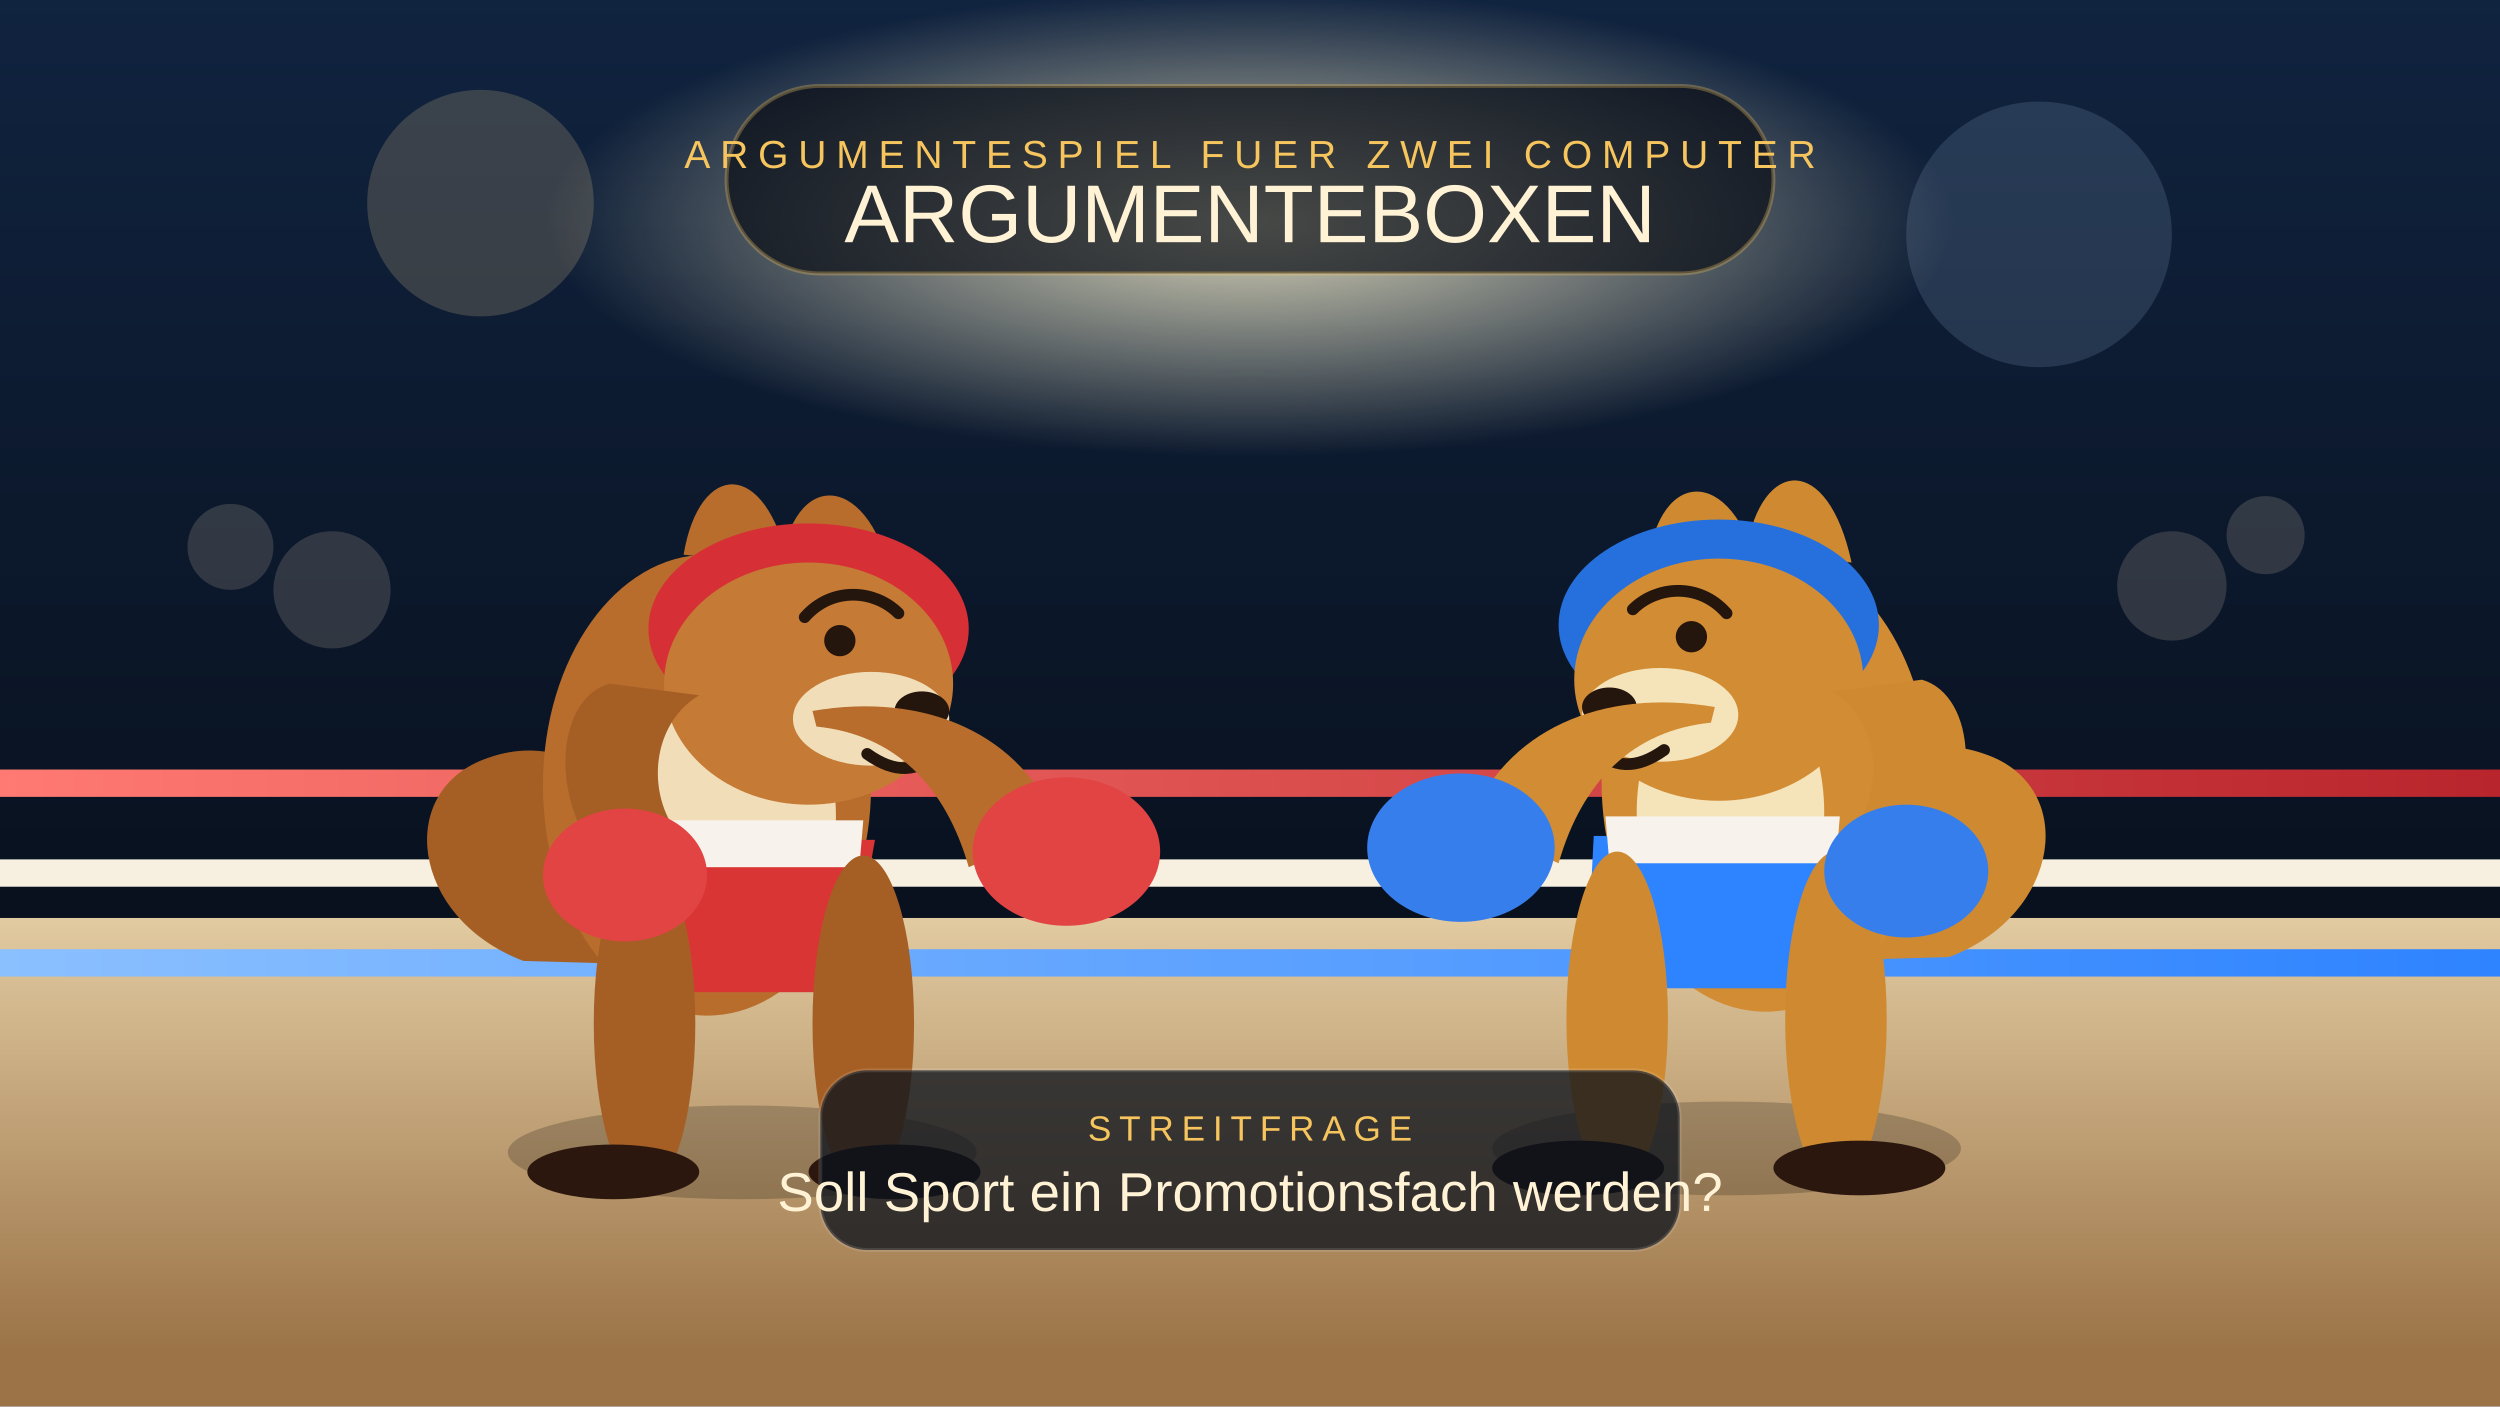
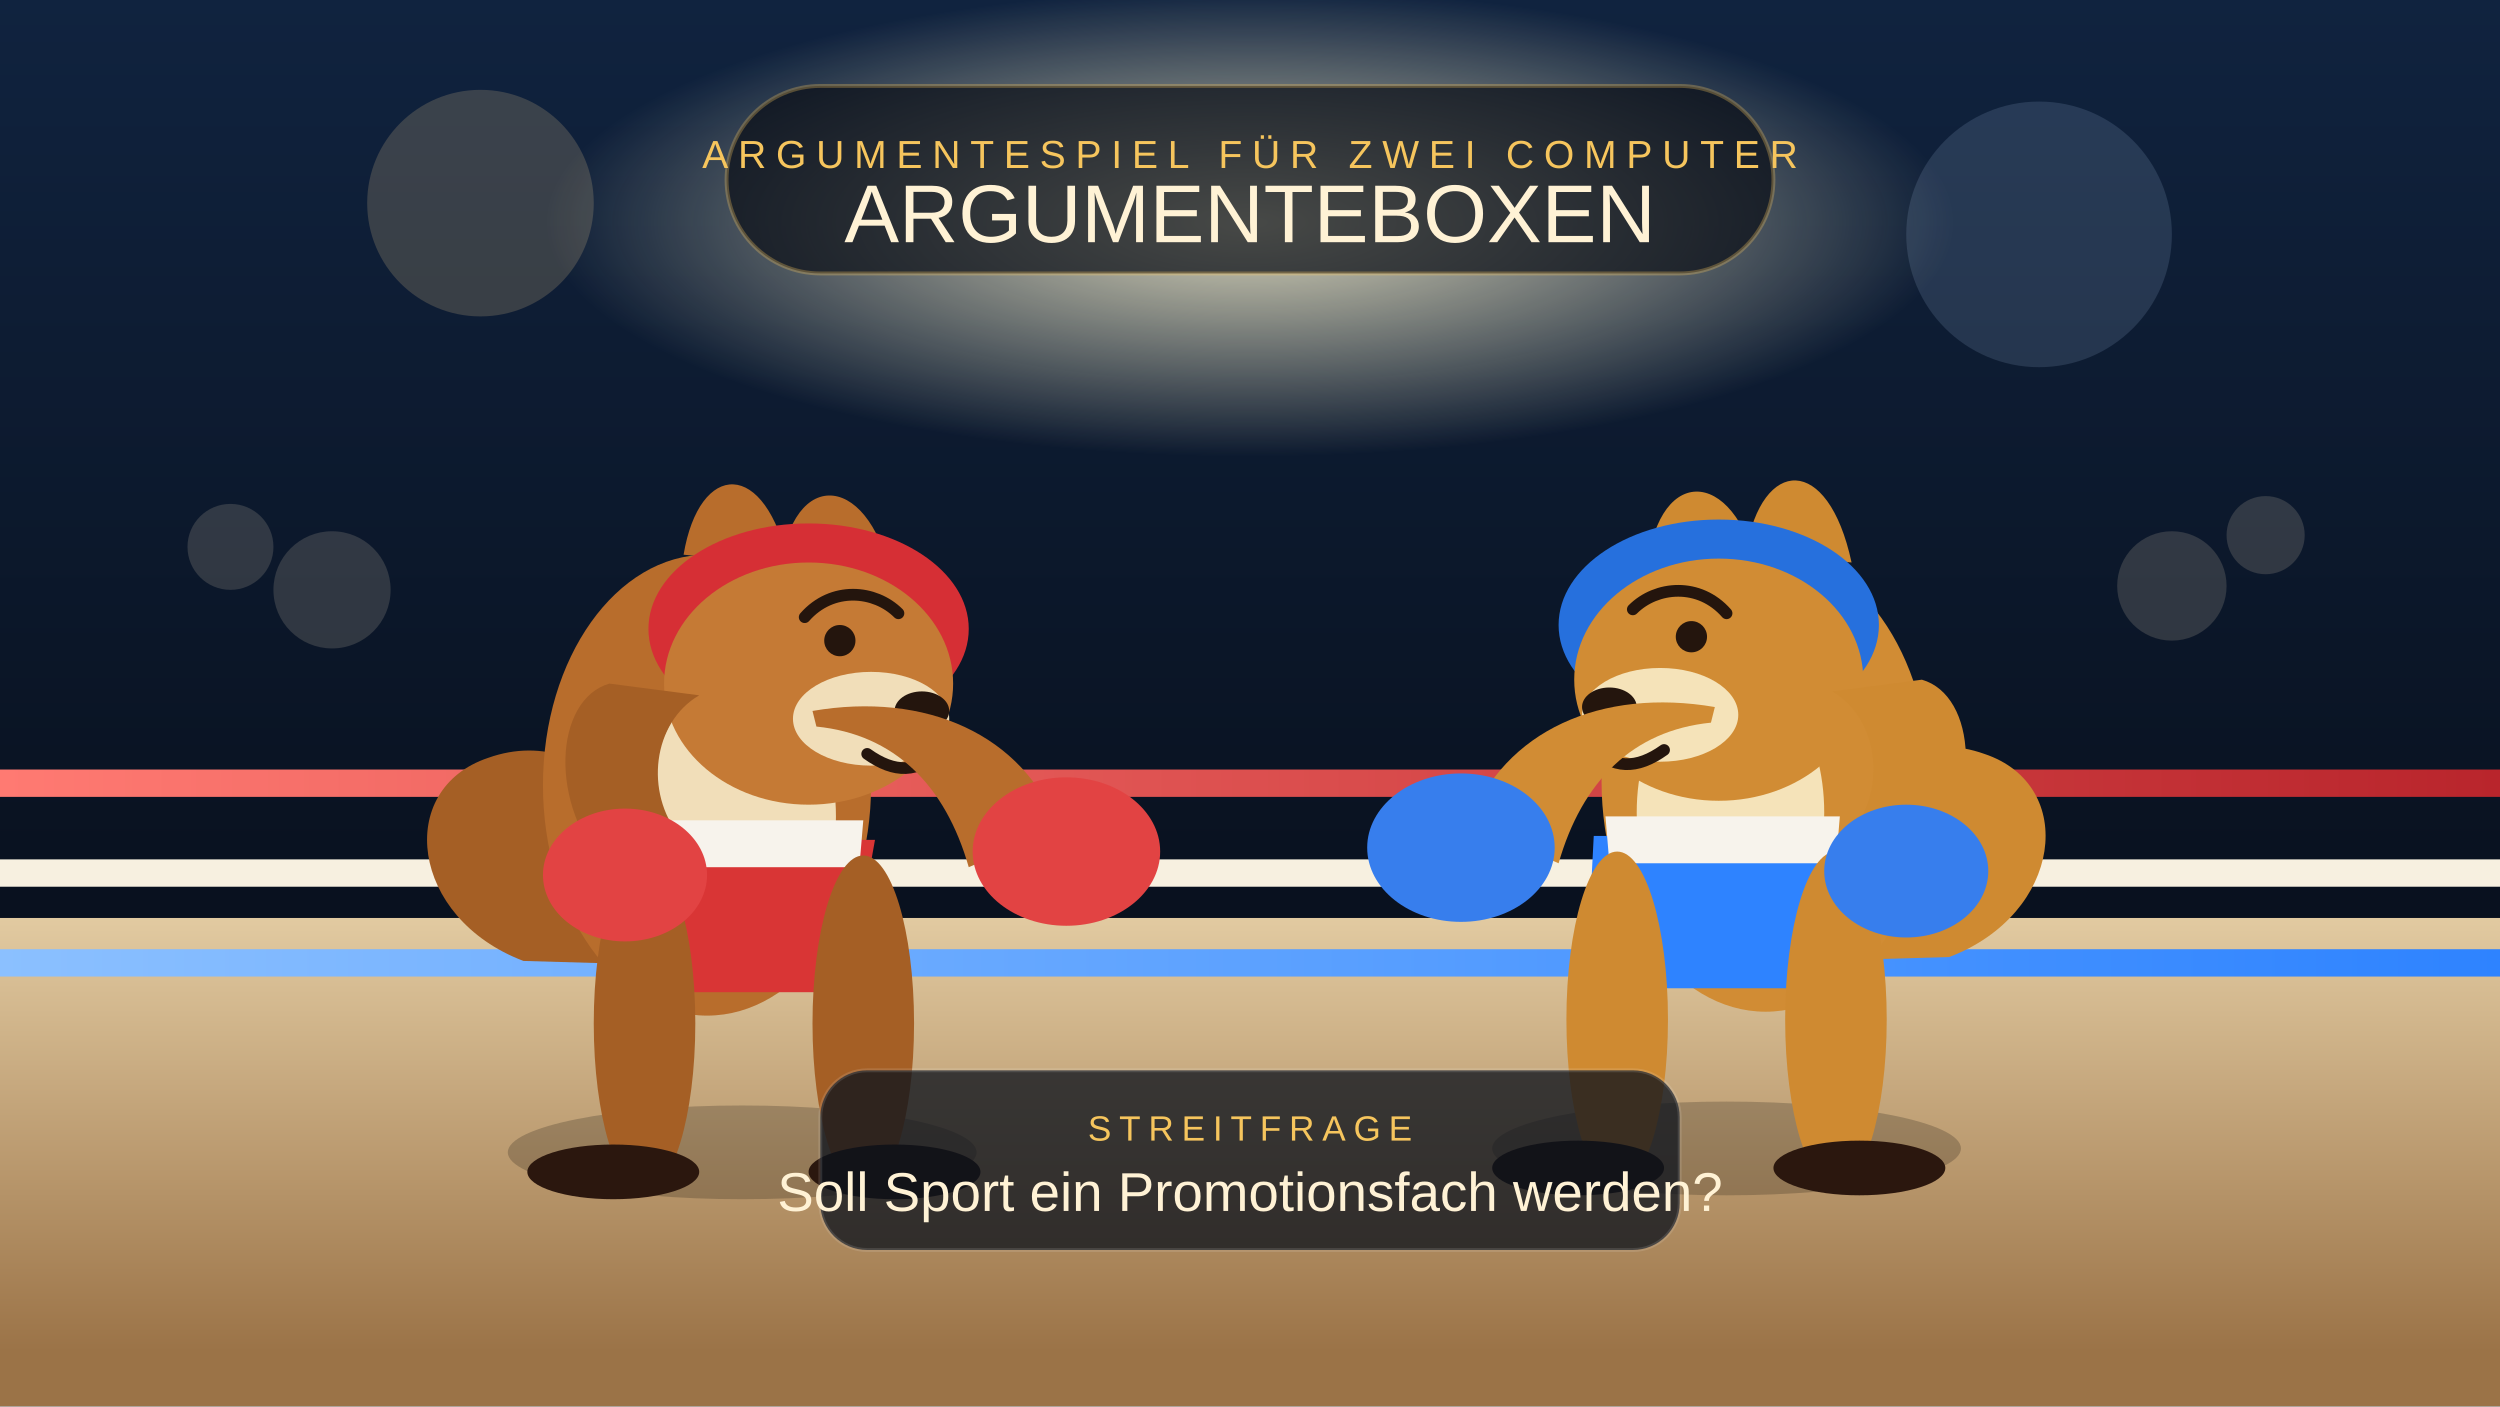
<svg xmlns="http://www.w3.org/2000/svg" width="1280" height="720" viewBox="0 0 1280 720" fill="none">
  <defs>
    <linearGradient id="bg" x1="640" y1="0" x2="640" y2="720" gradientUnits="userSpaceOnUse">
      <stop stop-color="#10233F" />
      <stop offset="1" stop-color="#05070D" />
    </linearGradient>
    <radialGradient id="spot" cx="0" cy="0" r="1" gradientUnits="userSpaceOnUse" gradientTransform="translate(640 114) rotate(90) scale(120 360)">
      <stop stop-color="#FFF7D2" stop-opacity="0.85" />
      <stop offset="1" stop-color="#FFF7D2" stop-opacity="0" />
    </radialGradient>
    <linearGradient id="ropeRed" x1="0" y1="0" x2="1280" y2="0" gradientUnits="userSpaceOnUse">
      <stop stop-color="#FF7A72" />
      <stop offset="1" stop-color="#B9252C" />
    </linearGradient>
    <linearGradient id="ropeBlue" x1="0" y1="0" x2="1280" y2="0" gradientUnits="userSpaceOnUse">
      <stop stop-color="#8BC0FF" />
      <stop offset="1" stop-color="#2E83FF" />
    </linearGradient>
    <linearGradient id="floor" x1="640" y1="450" x2="640" y2="692" gradientUnits="userSpaceOnUse">
      <stop stop-color="#E8D2A9" />
      <stop offset="1" stop-color="#9B7347" />
    </linearGradient>
  </defs>
  <rect width="1280" height="720" fill="url(#bg)" />
  <ellipse cx="640" cy="114" rx="360" ry="120" fill="url(#spot)" />
  <circle cx="246" cy="104" r="58" fill="#FFD89A" fill-opacity="0.18" />
  <circle cx="1044" cy="120" r="68" fill="#B9D7FF" fill-opacity="0.14" />
  <rect x="0" y="470" width="1280" height="250" fill="url(#floor)" />
  <rect x="0" y="394" width="1280" height="14" fill="url(#ropeRed)" />
  <rect x="0" y="440" width="1280" height="14" fill="#F7F0E0" />
  <rect x="0" y="486" width="1280" height="14" fill="url(#ropeBlue)" />
  <g opacity="0.16" fill="#F7E4C5">
    <circle cx="118" cy="280" r="22" />
    <circle cx="170" cy="302" r="30" />
    <circle cx="1112" cy="300" r="28" />
    <circle cx="1160" cy="274" r="20" />
  </g>
  <g transform="translate(238 162)">
    <ellipse cx="142" cy="428" rx="120" ry="24" fill="#000000" fill-opacity="0.2" />
    <path d="M30 330C-28 308 -36 242 12 226C68 206 116 270 100 332" fill="#A55F25" />
    <ellipse cx="124" cy="240" rx="84" ry="118" fill="#B86D2C" />
    <ellipse cx="142" cy="256" rx="48" ry="74" fill="#F1DEB9" />
    <path d="M78 268H210L196 346H96L78 268Z" fill="#D93535" />
    <path d="M84 258H204L202 282H86L84 258Z" fill="#F7F3EC" />
    <ellipse cx="92" cy="362" rx="26" ry="86" fill="#A55F25" />
    <ellipse cx="204" cy="362" rx="26" ry="86" fill="#A55F25" />
    <ellipse cx="76" cy="438" rx="44" ry="14" fill="#2B170E" />
    <ellipse cx="220" cy="438" rx="44" ry="14" fill="#2B170E" />
    <path d="M112 122C120 74 154 72 166 128" fill="#B86D2C" />
    <path d="M162 126C170 74 212 82 220 144" fill="#B86D2C" />
    <ellipse cx="176" cy="160" rx="82" ry="54" fill="#D62F35" />
    <ellipse cx="176" cy="188" rx="74" ry="62" fill="#C57A35" />
    <ellipse cx="208" cy="206" rx="40" ry="24" fill="#F1DEB9" />
    <ellipse cx="234" cy="202" rx="14" ry="10" fill="#24150D" />
    <circle cx="192" cy="166" r="8" fill="#24150D" />
    <path d="M174 154C188 138 210 140 222 152" stroke="#24150D" stroke-width="6" stroke-linecap="round" />
    <path d="M206 224C220 234 232 234 244 222" stroke="#24150D" stroke-width="6" stroke-linecap="round" />
    <path d="M74 188C46 196 42 250 74 284L110 266C92 244 96 208 120 194" fill="#A55F25" />
    <ellipse cx="82" cy="286" rx="42" ry="34" fill="#E24343" />
    <path d="M178 202C236 192 286 214 304 262L258 282C246 240 220 214 180 210" fill="#B86D2C" />
    <ellipse cx="308" cy="274" rx="48" ry="38" fill="#E24343" />
  </g>
  <g transform="translate(742 160)">
    <ellipse cx="142" cy="428" rx="120" ry="24" fill="#000000" fill-opacity="0.2" />
    <path d="M256 330C314 308 322 242 274 226C218 206 170 270 186 332" fill="#CF8A31" />
    <ellipse cx="162" cy="240" rx="84" ry="118" fill="#D18C34" />
    <ellipse cx="144" cy="256" rx="48" ry="74" fill="#F5E3B9" />
    <path d="M74 268H206L188 346H70L74 268Z" fill="#2E83FF" />
    <path d="M80 258H200L198 282H82L80 258Z" fill="#F7F3EC" />
    <ellipse cx="86" cy="362" rx="26" ry="86" fill="#CF8A31" />
    <ellipse cx="198" cy="362" rx="26" ry="86" fill="#CF8A31" />
    <ellipse cx="66" cy="438" rx="44" ry="14" fill="#2B170E" />
    <ellipse cx="210" cy="438" rx="44" ry="14" fill="#2B170E" />
    <path d="M102 126C110 74 152 82 160 144" fill="#CF8A31" />
    <path d="M152 122C160 74 194 72 206 128" fill="#CF8A31" />
    <ellipse cx="138" cy="160" rx="82" ry="54" fill="#2670DD" />
    <ellipse cx="138" cy="188" rx="74" ry="62" fill="#D18C34" />
    <ellipse cx="108" cy="206" rx="40" ry="24" fill="#F5E3B9" />
    <ellipse cx="82" cy="202" rx="14" ry="10" fill="#24150D" />
    <circle cx="124" cy="166" r="8" fill="#24150D" />
    <path d="M142 154C128 138 106 140 94 152" stroke="#24150D" stroke-width="6" stroke-linecap="round" />
    <path d="M110 224C96 234 84 234 72 222" stroke="#24150D" stroke-width="6" stroke-linecap="round" />
    <path d="M242 188C270 196 274 250 242 284L206 266C224 244 220 208 196 194" fill="#CF8A31" />
    <ellipse cx="234" cy="286" rx="42" ry="34" fill="#377EED" />
    <path d="M136 202C78 192 28 214 10 262L56 282C68 240 94 214 134 210" fill="#D18C34" />
    <ellipse cx="6" cy="274" rx="48" ry="38" fill="#377EED" />
  </g>
  <g>
    <rect x="372" y="44" width="536" height="96" rx="48" fill="#090E16" fill-opacity="0.7" stroke="#F6C55D" stroke-opacity="0.3" stroke-width="2" />
-     <text x="640" y="86" text-anchor="middle" fill="#F6C55D" font-family="Arial, Helvetica, sans-serif" font-size="20" letter-spacing="5">ARGUMENTESPIEL FUER ZWEI COMPUTER</text>
+     <text x="640" y="86" text-anchor="middle" fill="#F6C55D" font-family="Arial, Helvetica, sans-serif" font-size="20" letter-spacing="5">ARGUMENTESPIEL FÜR ZWEI COMPUTER</text>
    <text x="640" y="124" text-anchor="middle" fill="#FFF2D5" font-family="Arial Black, Arial, Helvetica, sans-serif" font-size="42">ARGUMENTEBOXEN</text>
  </g>
  <g>
    <rect x="420" y="548" width="440" height="92" rx="24" fill="#0B121C" fill-opacity="0.76" stroke="#FFFFFF" stroke-opacity="0.12" stroke-width="2" />
    <text x="640" y="584" text-anchor="middle" fill="#F6C55D" font-family="Arial, Helvetica, sans-serif" font-size="18" letter-spacing="4">STREITFRAGE</text>
    <text x="640" y="620" text-anchor="middle" fill="#FFF2D5" font-family="Arial, Helvetica, sans-serif" font-size="28">Soll Sport ein Promotionsfach werden?</text>
  </g>
</svg>
